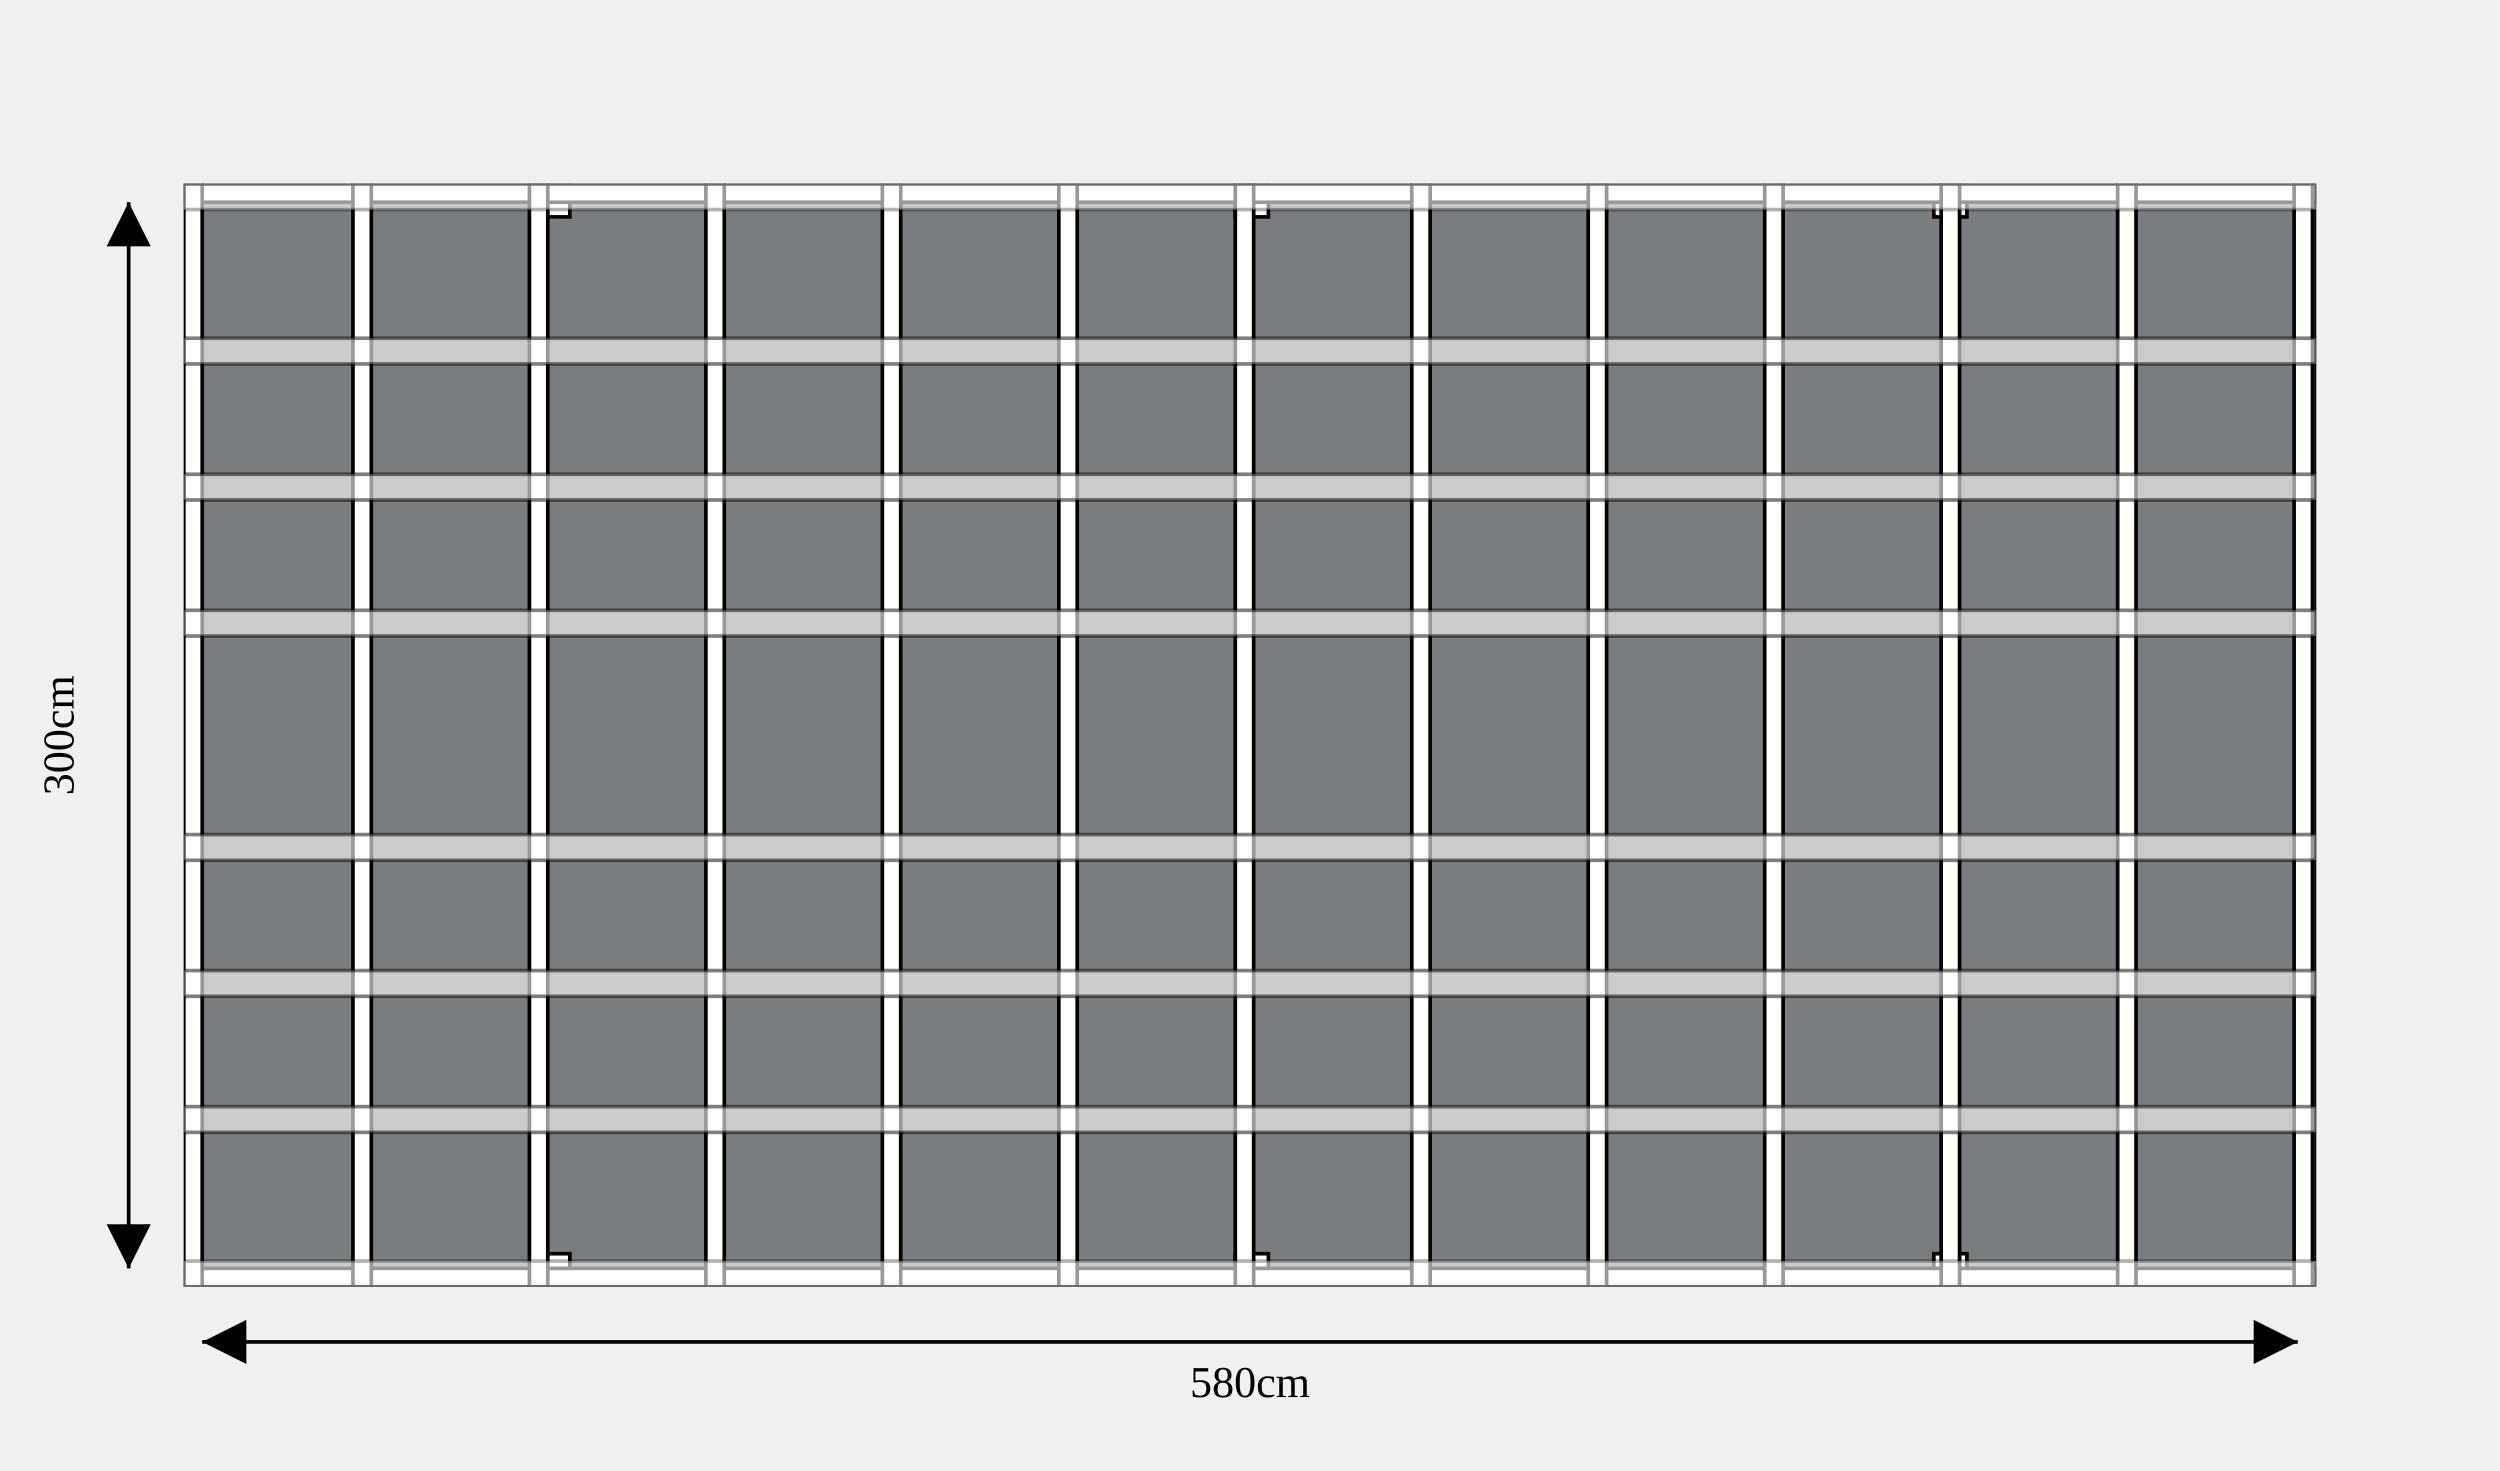
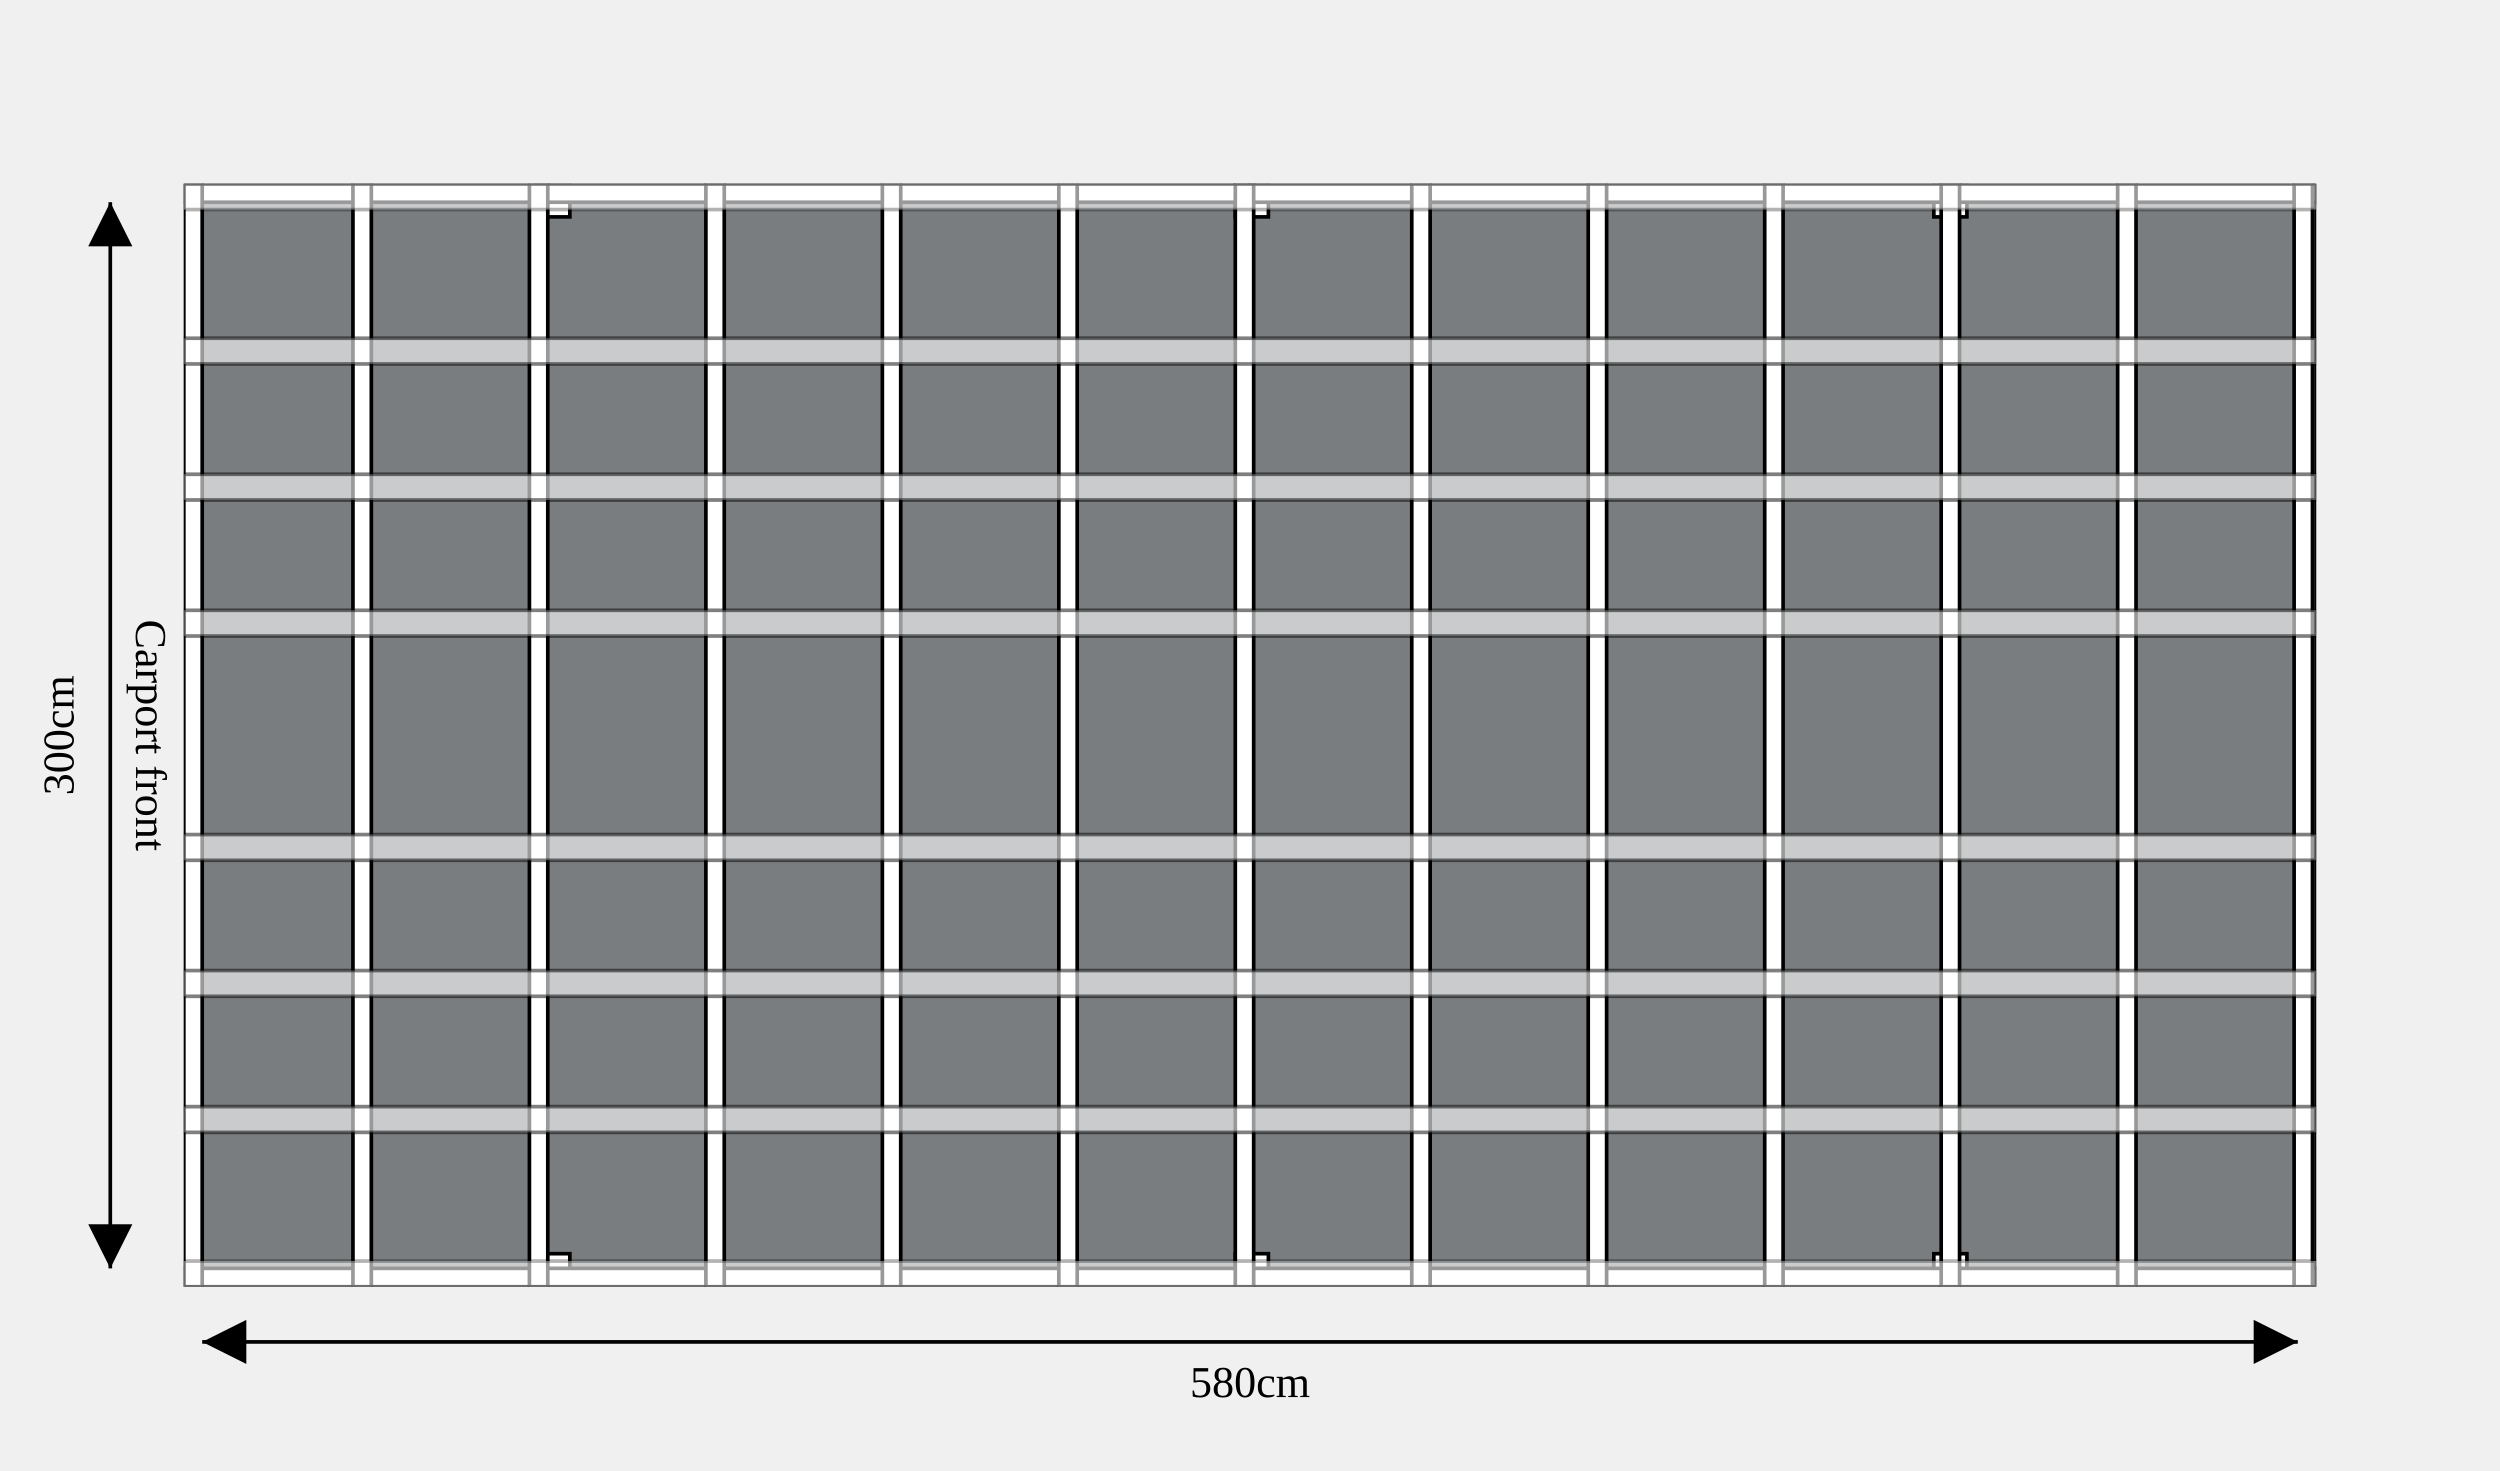
<svg xmlns="http://www.w3.org/2000/svg" version="1.1" height="400" width="680" viewBox="0 0 680 400" preserveAspectRatio="xMinYMin">
  <defs>
    <marker id="beginArrow" markerWidth="12" markerHeight="12" refX="0" refY="6" orient="auto">
      <path d="M0,6 L12,0 L12,12 L0,6" style="fill: #000000;" />
    </marker>
    <marker id="endArrow" markerWidth="12" markerHeight="12" refX="12" refY="6" orient="auto">
      <path d="M0,0 L12,6 L0,12 L0,0 " style="fill: #000000;" />
    </marker>
  </defs>
-   <line x1="35" y1="55" x2="35" y2="345" style="stroke: #000000;  marker-start: url(#beginArrow);  marker-end: url(#endArrow);" />
+   <line x1="30" y1="55" x2="30" y2="345" style="stroke: #000000;  marker-start: url(#beginArrow);  marker-end: url(#endArrow);" />
  <line x1="55" y1="365" x2="625" y2="365" style="stroke: #000000;  marker-start: url(#beginArrow);  marker-end: url(#endArrow);" />
  <text style="text-anchor: middle" transform="translate(20,200) rotate(-90)"> 300cm </text>
  <text style="text-anchor: middle" x="340" y="380">580cm </text>
+   <text style="text-anchor: middle" transform="translate(37,200) rotate(90)"> Carport front</text>
  <svg x="50" y="50" width="580" height="300">
    <rect x="0" y="0" height="300" width="580" style="stroke:#000000; fill:#797D7F" />
    <rect x="96" y="0" height="9" width="9" style="stroke:#000000; fill:#ffffff" />
    <rect x="286" y="0" height="9" width="9" style="stroke:#000000; fill:#ffffff" />
    <rect x="476" y="0" height="9" width="9" style="stroke:#000000; fill:#ffffff" />
    <rect x="96" y="291" height="9" width="9" style="stroke:#000000; fill:#ffffff" />
    <rect x="286" y="291" height="9" width="9" style="stroke:#000000; fill:#ffffff" />
    <rect x="476" y="291" height="9" width="9" style="stroke:#000000; fill:#ffffff" />
    <rect x="0" y="0" height="5" width="290" style="stroke:#000000; fill:#ffffff" />
    <rect x="290" y="0" height="5" width="290" style="stroke:#000000; fill:#ffffff" />
    <rect x="0" y="295" height="5" width="290" style="stroke:#000000; fill:#ffffff" />
    <rect x="290" y="295" height="5" width="290" style="stroke:#000000; fill:#ffffff" />
    <rect x="0" y="0" height="300" width="5" style="stroke:#000000; fill:#ffffff" />
    <rect x="46" y="0" height="300" width="5" style="stroke:#000000; fill:#ffffff" />
    <rect x="94" y="0" height="300" width="5" style="stroke:#000000; fill:#ffffff" />
    <rect x="142" y="0" height="300" width="5" style="stroke:#000000; fill:#ffffff" />
    <rect x="190" y="0" height="300" width="5" style="stroke:#000000; fill:#ffffff" />
    <rect x="238" y="0" height="300" width="5" style="stroke:#000000; fill:#ffffff" />
    <rect x="286" y="0" height="300" width="5" style="stroke:#000000; fill:#ffffff" />
    <rect x="334" y="0" height="300" width="5" style="stroke:#000000; fill:#ffffff" />
    <rect x="382" y="0" height="300" width="5" style="stroke:#000000; fill:#ffffff" />
    <rect x="430" y="0" height="300" width="5" style="stroke:#000000; fill:#ffffff" />
    <rect x="478" y="0" height="300" width="5" style="stroke:#000000; fill:#ffffff" />
    <rect x="526" y="0" height="300" width="5" style="stroke:#000000; fill:#ffffff" />
    <rect x="574" y="0" height="300" width="5" style="stroke:#000000; fill:#ffffff" />
    <rect x="0" y="0" height="7" width="580" style="stroke:#000000; fill:#ffffff" fill-opacity="0.6" stroke-opacity="0.3" />
    <rect x="0" y="42" height="7" width="580" style="stroke:#000000; fill:#ffffff" fill-opacity="0.6" stroke-opacity="0.5" />
    <rect x="0" y="79" height="7" width="580" style="stroke:#000000; fill:#ffffff" fill-opacity="0.6" stroke-opacity="0.5" />
    <rect x="0" y="116" height="7" width="580" style="stroke:#000000; fill:#ffffff" fill-opacity="0.6" stroke-opacity="0.5" />
    <rect x="0" y="177" height="7" width="580" style="stroke:#000000; fill:#ffffff" fill-opacity="0.6" stroke-opacity="0.5" />
    <rect x="0" y="214" height="7" width="580" style="stroke:#000000; fill:#ffffff" fill-opacity="0.6" stroke-opacity="0.5" />
    <rect x="0" y="251" height="7" width="580" style="stroke:#000000; fill:#ffffff" fill-opacity="0.6" stroke-opacity="0.5" />
    <rect x="0" y="293" height="7" width="580" style="stroke:#000000; fill:#ffffff" fill-opacity="0.6" stroke-opacity="0.3" />
  </svg>
</svg>
